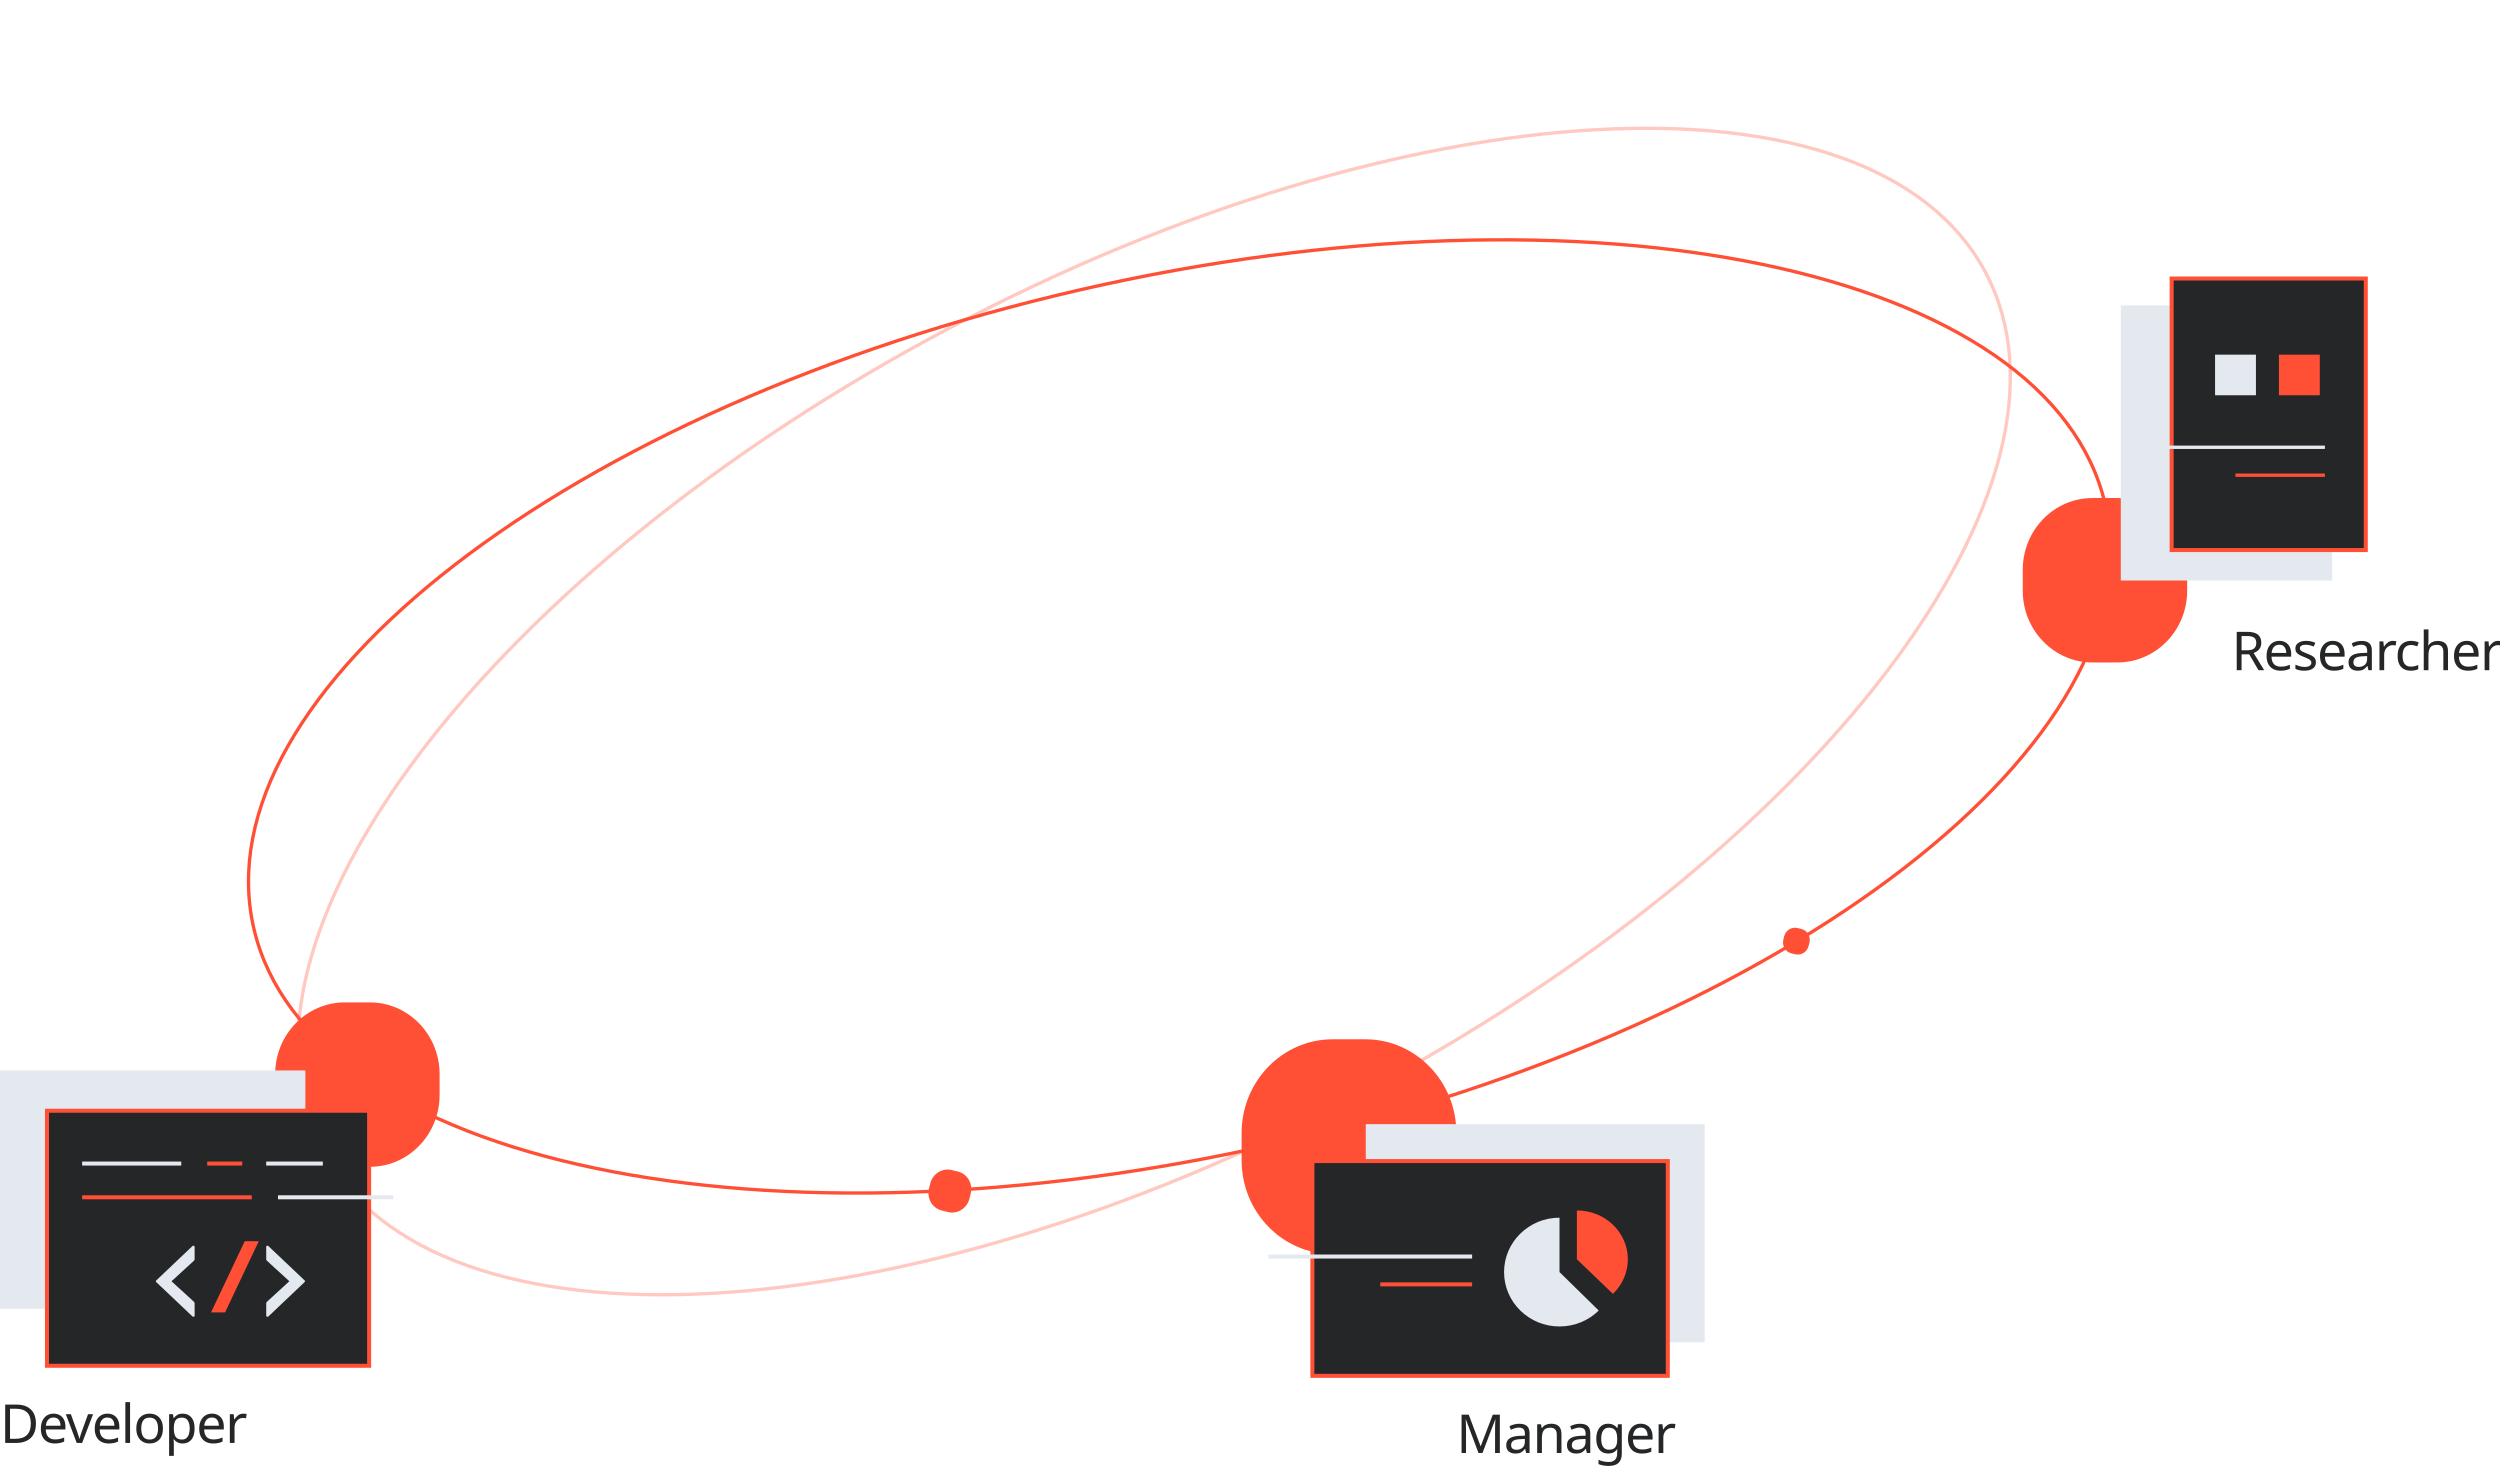
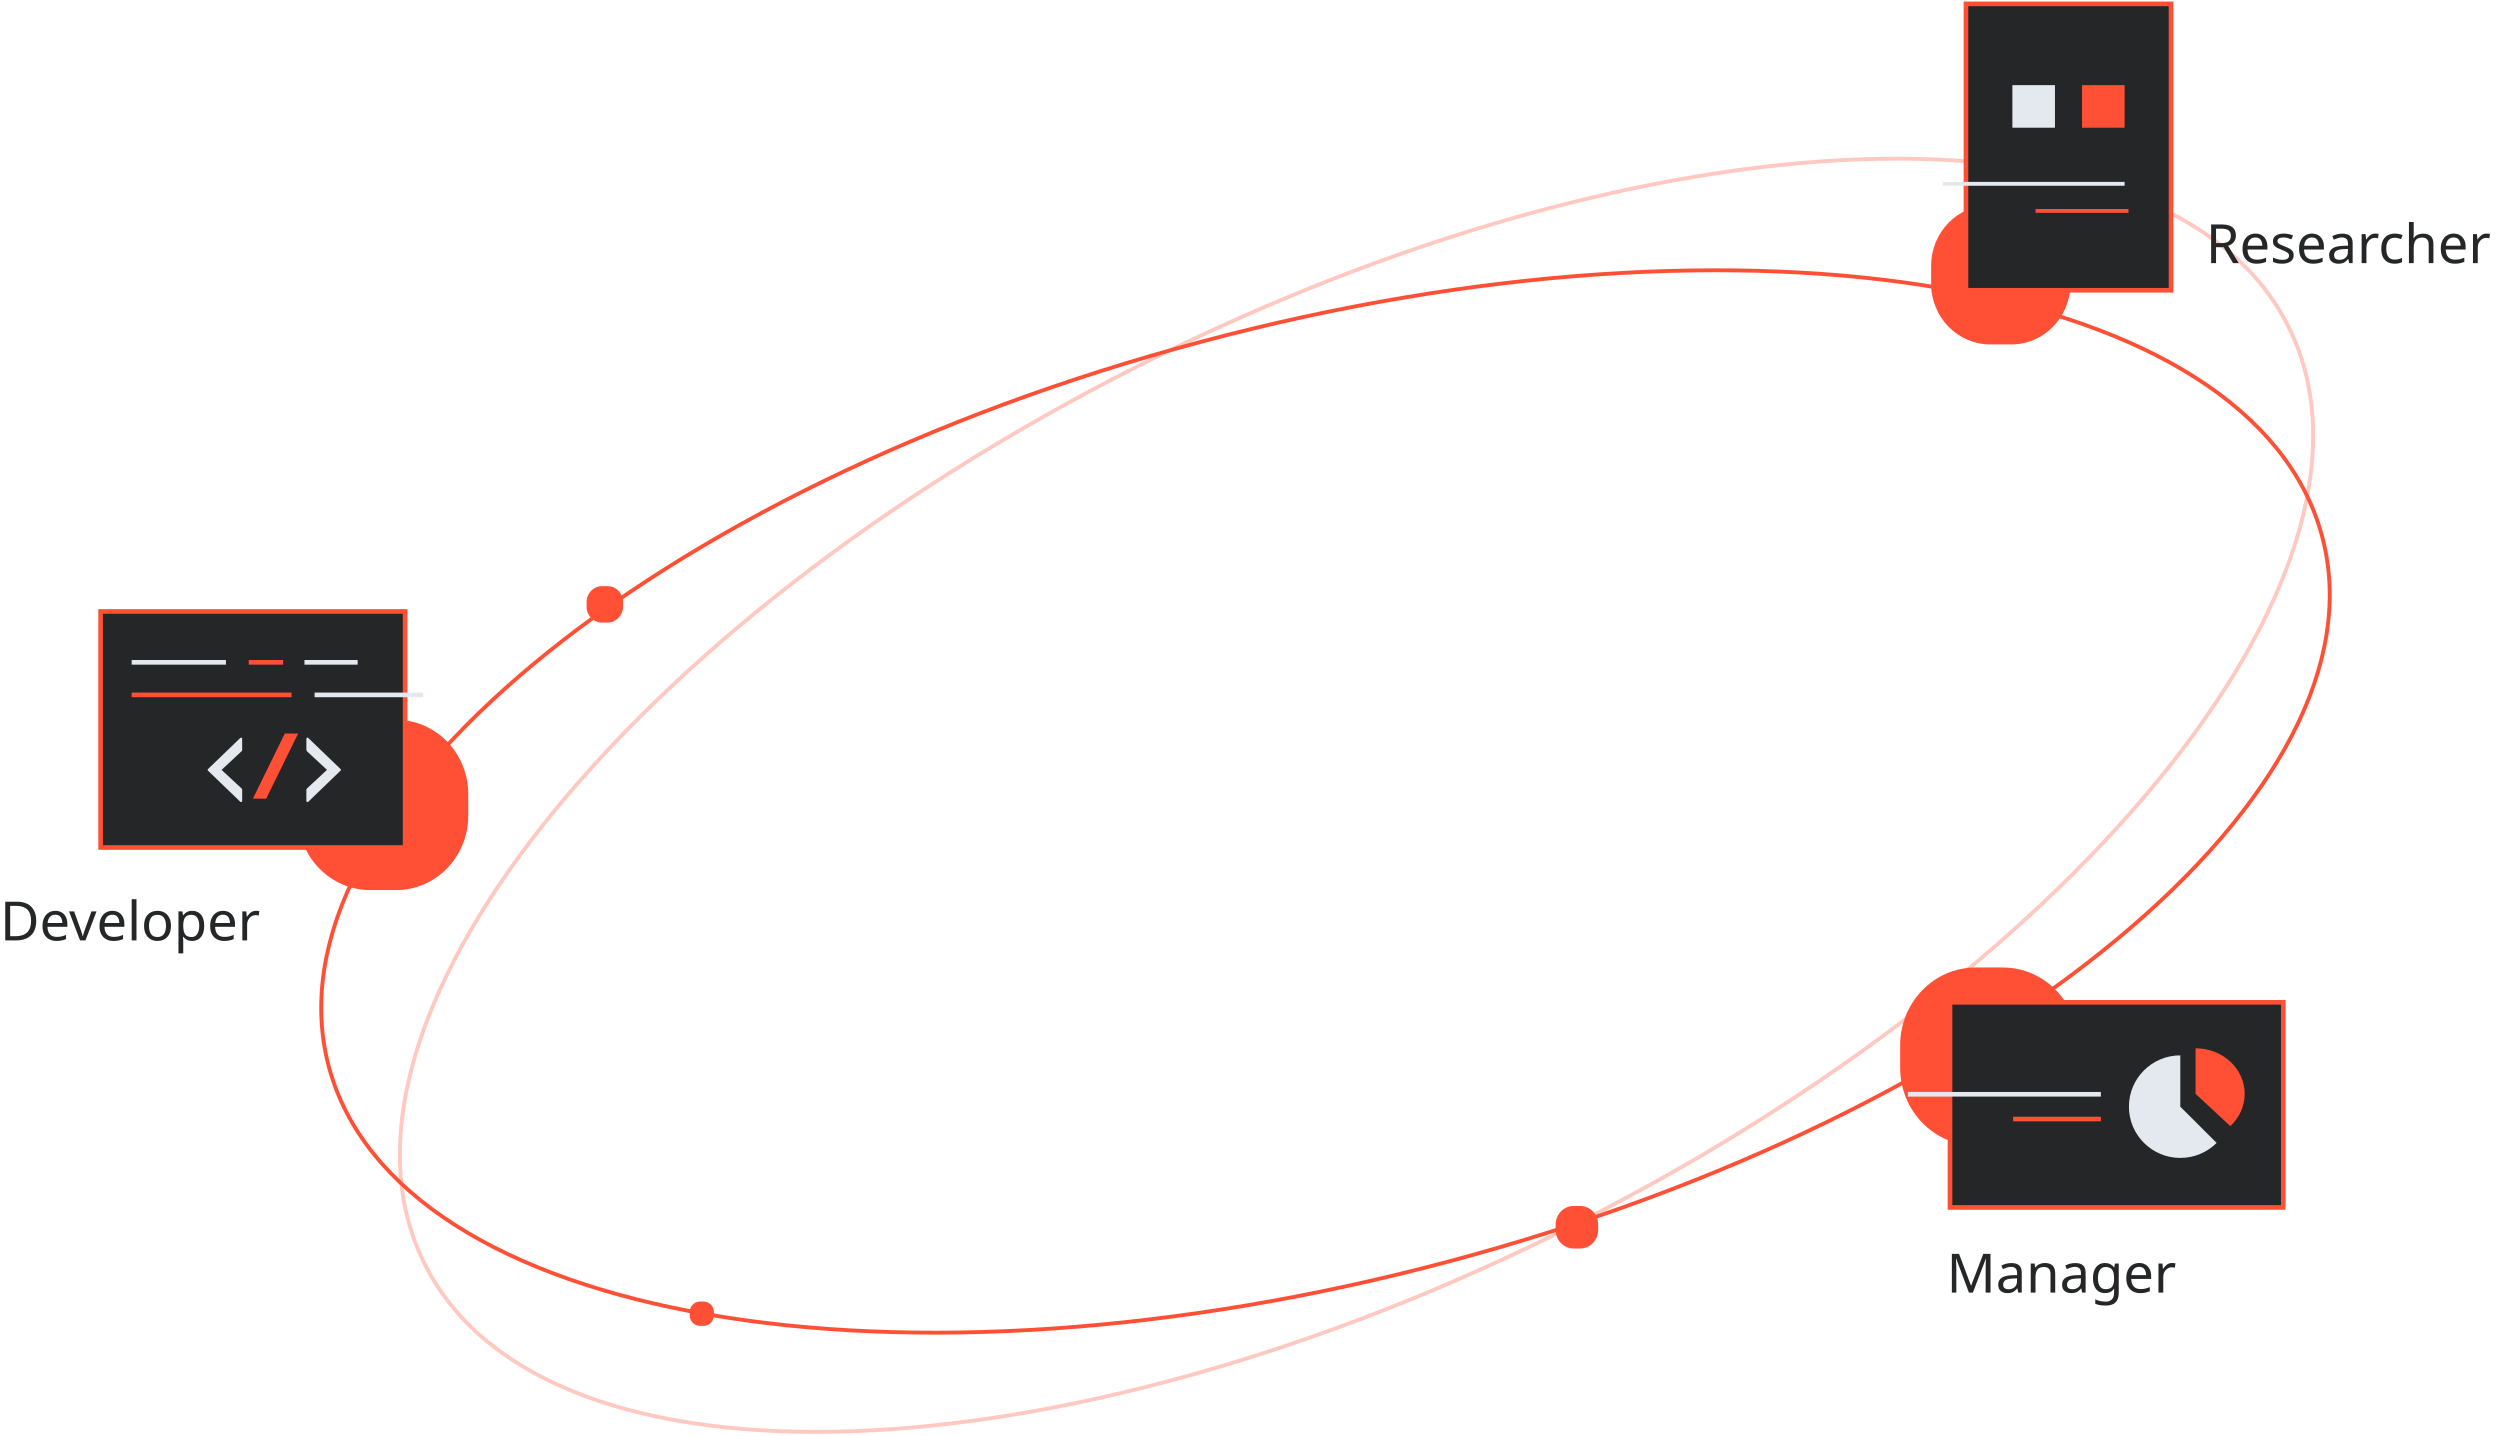
- <svg xmlns="http://www.w3.org/2000/svg" width="745px" height="437px" viewBox="0 0 745 437" version="1.1">
-   <g id="最終版" stroke="none" stroke-width="1" fill="none" fill-rule="evenodd">
-     <g id="Desktop_1440" transform="translate(-538, -4647)">
-       <g id="Group-124" transform="translate(538, 4647.609)">
-         <g id="Group-72" transform="translate(349.0593, 211.7835) rotate(4) translate(-349.0593, -211.7835) translate(73.04722, 18.78349)">
-           <path d="M316.881,318.705 C466.419,273.238 570.47,180.517 549.286,111.608 C528.102,42.699 389.705,23.696 240.167,69.164 C90.629,114.631 -13.422,207.352 7.762,276.261 C28.946,345.169 167.343,364.173 316.881,318.705 Z" id="Oval" stroke="#FF5036" />
-           <path d="M329.896,308.268 C467.942,238.314 553.41,129.998 520.795,66.337 C488.181,2.676 349.833,7.778 211.788,77.732 C73.742,147.686 -11.726,256.002 20.888,319.663 C53.503,383.324 191.851,378.222 329.896,308.268 Z" id="Oval-Copy-4" stroke="#FF5036" opacity="0.313" transform="translate(270.8419, 193) rotate(-5) translate(-270.8419, -193) " />
-           <path d="M219.169,346.008 C216.26,346.008 213.901,343.579 213.901,340.582 L213.901,339.008 C213.901,336.01 216.26,333.581 219.169,333.581 L221.059,333.581 C223.969,333.581 226.328,336.01 226.328,339.008 L226.328,340.582 C226.328,343.579 223.969,346.008 221.059,346.008 L219.169,346.008 Z" id="Fill-25-Copy-17" fill="#FF5036" transform="translate(220.1146, 339.7947) rotate(10) translate(-220.1146, -339.7947) " />
-           <path d="M465.978,251.8 C464.16,251.8 462.686,250.282 462.686,248.408 L462.686,247.425 C462.686,245.551 464.16,244.033 465.978,244.033 L467.159,244.033 C468.978,244.033 470.453,245.551 470.453,247.425 L470.453,248.408 C470.453,250.282 468.978,251.8 467.159,251.8 L465.978,251.8 Z" id="Fill-25-Copy-17" fill="#FF5036" transform="translate(466.5691, 247.9164) rotate(10) translate(-466.5691, -247.9164) " />
-         </g>
-         <g id="Group-142" transform="translate(0, 298.1012)">
-           <path d="M102.773,49 C91.301,49 82,39.421 82,27.603 L82,21.397 C82,9.579 91.301,0 102.773,0 L110.224,0 C121.697,0 131,9.579 131,21.397 L131,27.603 C131,39.421 121.697,49 110.224,49 L102.773,49 Z" id="Fill-25-Copy-14" fill="#FF5036" />
-           <g id="Group-141" transform="translate(0, 20.28975)">
-             <text id="Developer" font-family="MuseoSans-500, Museo Sans" font-size="16" font-weight="normal" letter-spacing="-0.386" fill="#242628">
-               <tspan x="0" y="111">Developer</tspan>
+ <svg xmlns="http://www.w3.org/2000/svg" width="646px" height="371px" viewBox="0 0 646 371" version="1.1">
+   <g id="0215_官網字級調整" stroke="none" stroke-width="1" fill="none" fill-rule="evenodd">
+     <g transform="translate(-648, -4964)" id="Group-194">
+       <g transform="translate(648, 4965)">
+         <g id="Group-193">
+           <g id="Group-191" transform="translate(83, 0)">
+             <g id="Group-126" transform="translate(0, 40)" stroke="#FF5036">
+               <path d="M291.492,284.928 C433.702,247.005 534.662,163.063 516.993,97.437 C499.324,31.812 369.717,9.354 227.508,47.277 C85.298,85.2 -15.662,169.142 2.007,234.768 C19.676,300.393 149.283,322.85 291.492,284.928 Z" id="Oval" />
+               <path d="M324.35,275.217 C457.184,208.025 539.425,103.985 508.042,42.838 C476.659,-18.309 343.535,-13.409 210.701,53.783 C77.868,120.975 -4.374,225.015 27.009,286.162 C58.393,347.309 191.517,342.409 324.35,275.217 Z" id="Oval-Copy-4" opacity="0.313" />
+             </g>
+             <g id="Group-181" transform="translate(408, 249)">
+               <g id="Group-118">
+                 <path d="M19.501,46 C8.731,46 0,37.008 0,25.913 L0,20.087 C0,8.992 8.731,0 19.501,0 L26.496,0 C37.266,0 46,8.992 46,20.087 L46,25.913 C46,37.008 37.266,46 26.496,46 L19.501,46 Z" id="Fill-25-Copy-9" fill="#FF5036" />
+                 <g id="Group-116" transform="translate(2, 9)">
+                   <rect id="Rectangle-Copy-21" stroke="#FF5036" stroke-width="1.2" fill="#242628" x="10.879" y="0" width="86.121" height="53" />
+                   <g id="Group-111" transform="translate(57.11215, 11.87931)">
+                     <path d="M26.199,20.103 C28.495,17.972 29.916,15.028 29.916,11.776 C29.916,5.272 24.234,0 17.224,0 L17.224,11.776 L26.199,20.103 Z" id="Fill-1" fill="#FF5036" />
+                     <g id="Group-5" transform="translate(0, 1.827586)" fill="#E4E9EF">
+                       <path d="M13.276,13.25 L13.276,0 C5.944,0 0,5.932 0,13.25 C0,20.568 5.944,26.5 13.276,26.5 C16.942,26.5 20.261,25.017 22.664,22.619 L13.276,13.25 Z" id="Fill-3" />
+                     </g>
+                   </g>
+                   <line x1="0" y1="23.759" x2="49.86" y2="23.759" id="Path-28" stroke="#E4E9EF" stroke-width="1.2" />
+                   <line x1="27.196" y1="30.155" x2="49.86" y2="30.155" id="Path-28-Copy" stroke="#FF5036" stroke-width="1.2" />
+                 </g>
+               </g>
+               <text id="Manager" font-family="MuseoSans-500, Museo Sans" font-size="14" font-weight="normal" line-spacing="17" fill="#242628">
+                 <tspan x="12" y="84">Manager</tspan>
+               </text>
+             </g>
+             <g id="Group-144" transform="translate(416, 0)">
+               <g id="Group-99">
+                 <path d="M15.262,88 C6.833,88 0,80.962 0,72.28 L0,67.72 C0,59.038 6.833,52 15.262,52 L20.736,52 C29.165,52 36,59.038 36,67.72 L36,72.28 C36,80.962 29.165,88 20.736,88 L15.262,88 Z" id="Fill-25-Copy-14" fill="#FF5036" />
+                 <g id="Group-113" transform="translate(3, 0)">
+                   <rect id="Rectangle-Copy-22" stroke="#FF5036" stroke-width="1.2" fill="#242628" x="6" y="0" width="53" height="74" />
+                   <rect id="Rectangle" fill="#E4E9EF" x="18" y="21" width="11" height="11" />
+                   <rect id="Rectangle-Copy-25" fill="#FF5036" x="36" y="21" width="11" height="11" />
+                   <line x1="0" y1="46.5" x2="47" y2="46.5" id="Path-29" stroke="#E4E9EF" />
+                   <line x1="24" y1="53.5" x2="48" y2="53.5" id="Path-29-Copy" stroke="#FF5036" />
+                 </g>
+               </g>
+               <text id="Researcher" font-family="MuseoSans-500, Museo Sans" font-size="14" font-weight="normal" line-spacing="17" fill="#242628">
+                 <tspan x="71" y="67">Researcher</tspan>
+               </text>
+             </g>
+             <path d="M72.566,159.88 C70.36,159.88 68.573,158.039 68.573,155.767 L68.573,154.574 C68.573,152.302 70.36,150.461 72.566,150.461 L73.998,150.461 C76.203,150.461 77.992,152.302 77.992,154.574 L77.992,155.767 C77.992,158.039 76.203,159.88 73.998,159.88 L72.566,159.88 Z" id="Fill-25-Copy-15" fill="#FF5036" />
+             <path d="M97.863,341.603 C96.393,341.603 95.201,340.376 95.201,338.861 L95.201,338.066 C95.201,336.552 96.393,335.324 97.863,335.324 L98.818,335.324 C100.288,335.324 101.48,336.552 101.48,338.066 L101.48,338.861 C101.48,340.376 100.288,341.603 98.818,341.603 L97.863,341.603 Z" id="Fill-25-Copy-17" fill="#FF5036" />
+           </g>
+           <g id="Group-143" transform="translate(0, 157)">
+             <text id="Developer-Copy-2" font-family="MuseoSans-500, Museo Sans" font-size="14" font-weight="normal" line-spacing="17" fill="#242628">
+               <tspan x="0" y="85">Developer</tspan>
            </text>
-             <g id="Group-120">
-               <g id="Group-8-Copy" transform="translate(45.5, 35.5) rotate(-180) translate(-45.5, -35.5) " fill="#E4E9EF">
-                 <rect id="Rectangle-Copy-5" x="0" y="0" width="91" height="71" />
-               </g>
-               <g id="Group-112" transform="translate(14, 12)">
-                 <rect id="Rectangle-Copy-20" stroke="#FF5036" stroke-width="1.2" fill="#242628" x="0" y="0" width="96" height="76" />
-                 <path d="M27.712,45.658 L37.977,56.476 C38.113,56.63 38.341,56.63 38.477,56.476 L48.733,45.657 C48.939,45.422 48.784,45.036 48.483,45.036 L44.807,45.036 C44.616,45.036 44.434,45.122 44.304,45.273 L38.227,51.928 L32.13,45.272 C32,45.122 31.817,45.036 31.627,45.036 L27.961,45.036 C27.661,45.036 27.505,45.422 27.712,45.658" id="Fill-13" fill="#E4E9EF" transform="translate(38.22222, 50.81395) rotate(-270) translate(-38.22222, -50.81395) " />
-                 <path d="M60.601,45.658 L70.866,56.476 C71.002,56.63 71.23,56.63 71.366,56.476 L81.622,45.657 C81.828,45.422 81.673,45.036 81.372,45.036 L77.696,45.036 C77.505,45.036 77.323,45.122 77.193,45.273 L71.116,51.928 L65.018,45.272 C64.889,45.122 64.706,45.036 64.516,45.036 L60.85,45.036 C60.549,45.036 60.394,45.422 60.601,45.658" id="Fill-13-Copy-3" fill="#E4E9EF" transform="translate(71.11111, 50.81395) rotate(-90) translate(-71.11111, -50.81395) " />
-                 <g id="Group-114" transform="translate(9.777778, 15.02326)" stroke-width="1.2">
-                   <line x1="0.703" y1="0.718" x2="30.235" y2="0.718" id="Path-25" stroke="#E4E9EF" />
-                   <line x1="55.549" y1="0.718" x2="72.425" y2="0.718" id="Path-25-Copy-2" stroke="#E4E9EF" />
-                   <line x1="59.065" y1="10.77" x2="93.423" y2="10.77" id="Path-25-Copy-5" stroke="#E4E9EF" />
-                   <line x1="37.97" y1="0.718" x2="48.417" y2="0.718" id="Path-25-Copy" stroke="#FF5036" />
-                   <line x1="0.703" y1="10.77" x2="51.249" y2="10.77" id="Path-25-Copy-4" stroke="#FF5036" />
+             <g id="Group-120" transform="translate(26, 0)">
+               <path d="M69.654,72 C59.352,72 51,63.399 51,52.786 L51,47.214 C51,36.601 59.352,28 69.654,28 L76.344,28 C86.646,28 95,36.601 95,47.214 L95,52.786 C95,63.399 86.646,72 76.344,72 L69.654,72 Z" id="Fill-25-Copy-13" fill="#FF5036" />
+               <g id="Group-112">
+                 <rect id="Rectangle-Copy-20" stroke="#FF5036" stroke-width="1.2" fill="#242628" x="0" y="0" width="78.684" height="61" />
+                 <path d="M23.856,36.947 L31.92,45.31 C32.026,45.43 32.206,45.43 32.312,45.31 L40.368,36.947 C40.53,36.765 40.408,36.467 40.172,36.467 L37.285,36.467 C37.134,36.467 36.991,36.533 36.889,36.649 L32.116,41.794 L27.326,36.649 C27.224,36.533 27.081,36.467 26.931,36.467 L24.052,36.467 C23.816,36.467 23.694,36.765 23.856,36.947" id="Fill-13" fill="#E4E9EF" transform="translate(32.11206, 40.93322) rotate(-270) translate(-32.11206, -40.93322) " />
+                 <path d="M49.375,36.947 L57.439,45.31 C57.545,45.43 57.725,45.43 57.831,45.31 L65.887,36.947 C66.049,36.765 65.927,36.467 65.691,36.467 L62.804,36.467 C62.653,36.467 62.51,36.533 62.408,36.649 L57.635,41.794 L52.845,36.649 C52.743,36.533 52.6,36.467 52.45,36.467 L49.571,36.467 C49.335,36.467 49.213,36.765 49.375,36.947" id="Fill-13-Copy-3" fill="#E4E9EF" transform="translate(57.63105, 40.93322) rotate(-90) translate(-57.63105, -40.93322) " />
+                 <g id="Group-114" transform="translate(7.443038, 12.62069)" stroke-width="1.2">
+                   <line x1="0.58" y1="0.526" x2="24.939" y2="0.526" id="Path-25" stroke="#E4E9EF" />
+                   <line x1="45.231" y1="0.526" x2="58.972" y2="0.526" id="Path-25-Copy-2" stroke="#E4E9EF" />
+                   <line x1="47.848" y1="8.94" x2="75.904" y2="8.94" id="Path-25-Copy-5" stroke="#E4E9EF" />
+                   <line x1="30.835" y1="0.526" x2="39.722" y2="0.526" id="Path-25-Copy" stroke="#FF5036" />
+                   <line x1="0.575" y1="8.94" x2="41.891" y2="8.94" id="Path-25-Copy-4" stroke="#FF5036" />
                </g>
-                 <polygon id="Path-27" fill="#FF5036" points="48.889 60.093 53.072 60.093 63.111 38.884 58.928 38.884" />
+                 <polygon id="Path-27" fill="#FF5036" points="39.342 48.379 42.782 48.379 51.038 31.552 47.598 31.552" />
              </g>
            </g>
          </g>
        </g>
-         <text id="Researcher" font-family="MuseoSans-500, Museo Sans" font-size="16" font-weight="normal" letter-spacing="-0.386" fill="#242628">
-           <tspan x="665" y="199.101">Researcher</tspan>
-         </text>
-         <g id="Group-144" transform="translate(602.7778, 82.39093)">
-           <path d="M20.773,114.414 C9.301,114.414 0,104.835 0,93.017 L0,86.811 C0,74.993 9.301,65.414 20.773,65.414 L28.224,65.414 C39.697,65.414 49,74.993 49,86.811 L49,93.017 C49,104.835 39.697,114.414 28.224,114.414 L20.773,114.414 Z" id="Fill-25-Copy-13" fill="#FF5036" />
-           <g id="Group-118" transform="translate(29.22222, 0)">
-             <g id="Group-134">
-               <rect id="Rectangle-Copy-5" fill="#E4E9EF" x="-3.33955086e-13" y="8" width="63" height="82" />
-               <rect id="Rectangle-Copy-22" stroke="#FF5036" stroke-width="1.2" fill="#242628" x="15.147" y="0" width="57.853" height="80.917" />
-               <rect id="Rectangle" fill="#E4E9EF" x="28.087" y="22.687" width="12.18" height="12.1" />
-               <rect id="Rectangle-Copy-25" fill="#FF5036" x="47.118" y="22.687" width="12.18" height="12.1" />
-               <line x1="8.295" y1="50.29" x2="60.82" y2="50.29" id="Path-29" stroke="#E4E9EF" />
-               <line x1="34.177" y1="58.608" x2="60.82" y2="58.608" id="Path-29-Copy" stroke="#FF5036" />
-             </g>
-             <g id="Group-113" transform="translate(8, 0)" />
-           </g>
-         </g>
-         <g id="Group-143" transform="translate(370, 309.1012)">
-           <path d="M27.132,64 C12.148,64 0,51.489 0,36.053 L0,27.947 C0,12.511 12.148,0 27.132,0 L36.864,0 C51.849,0 64,12.511 64,27.947 L64,36.053 C64,51.489 51.849,64 36.864,64 L27.132,64 Z" id="Fill-25-Copy-9" fill="#FF5036" />
-           <g id="Group-99" transform="translate(8, 25.28975)">
-             <g id="Group-8-Copy-2" transform="translate(79.5, 32.5) rotate(-180) translate(-79.5, -32.5) translate(29, 0)" fill="#E4E9EF">
-               <rect id="Rectangle-Copy-5" x="0" y="0" width="101" height="65" />
-             </g>
-             <g id="Group-116" transform="translate(0, 11)">
-               <rect id="Rectangle-Copy-21" stroke="#FF5036" stroke-width="1.2" fill="#242628" x="13.09" y="0" width="105.91" height="64" />
-               <g id="Group-111" transform="translate(70.21, 14.71024)">
-                 <path d="M32.441,24.854 C35.19,22.219 36.89,18.58 36.89,14.559 C36.89,6.518 30.089,0 21.7,0 L21.7,14.559 L32.441,24.854 Z" id="Fill-1" fill="#FF5036" />
-                 <g id="Group-5" transform="translate(0, 2.16122)" fill="#E4E9EF">
-                   <path d="M16.525,16.209 L16.525,0 C7.398,0 0,7.257 0,16.209 C0,25.161 7.398,32.418 16.525,32.418 C21.088,32.418 25.22,30.604 28.21,27.671 L16.525,16.209 Z" id="Fill-3" />
-                 </g>
-               </g>
-               <line x1="0" y1="28.444" x2="60.69" y2="28.444" id="Path-28" stroke="#E4E9EF" stroke-width="1.2" />
-               <line x1="33.32" y1="36.741" x2="60.69" y2="36.741" id="Path-28-Copy" stroke="#FF5036" stroke-width="1.2" />
-             </g>
-           </g>
-         </g>
-         <text id="Manager" font-family="MuseoSans-500, Museo Sans" font-size="16" font-weight="normal" letter-spacing="-0.386" fill="#242628">
-           <tspan x="434" y="432.391">Manager</tspan>
-         </text>
+         <path d="M406.636,321.615 C404.063,321.615 401.978,319.466 401.978,316.816 L401.978,315.424 C401.978,312.774 404.063,310.626 406.636,310.626 L408.307,310.626 C410.88,310.626 412.966,312.774 412.966,315.424 L412.966,316.816 C412.966,319.466 410.88,321.615 408.307,321.615 L406.636,321.615 Z" id="Fill-25-Copy-16" fill="#FF5036" />
      </g>
    </g>
  </g>
</svg>
